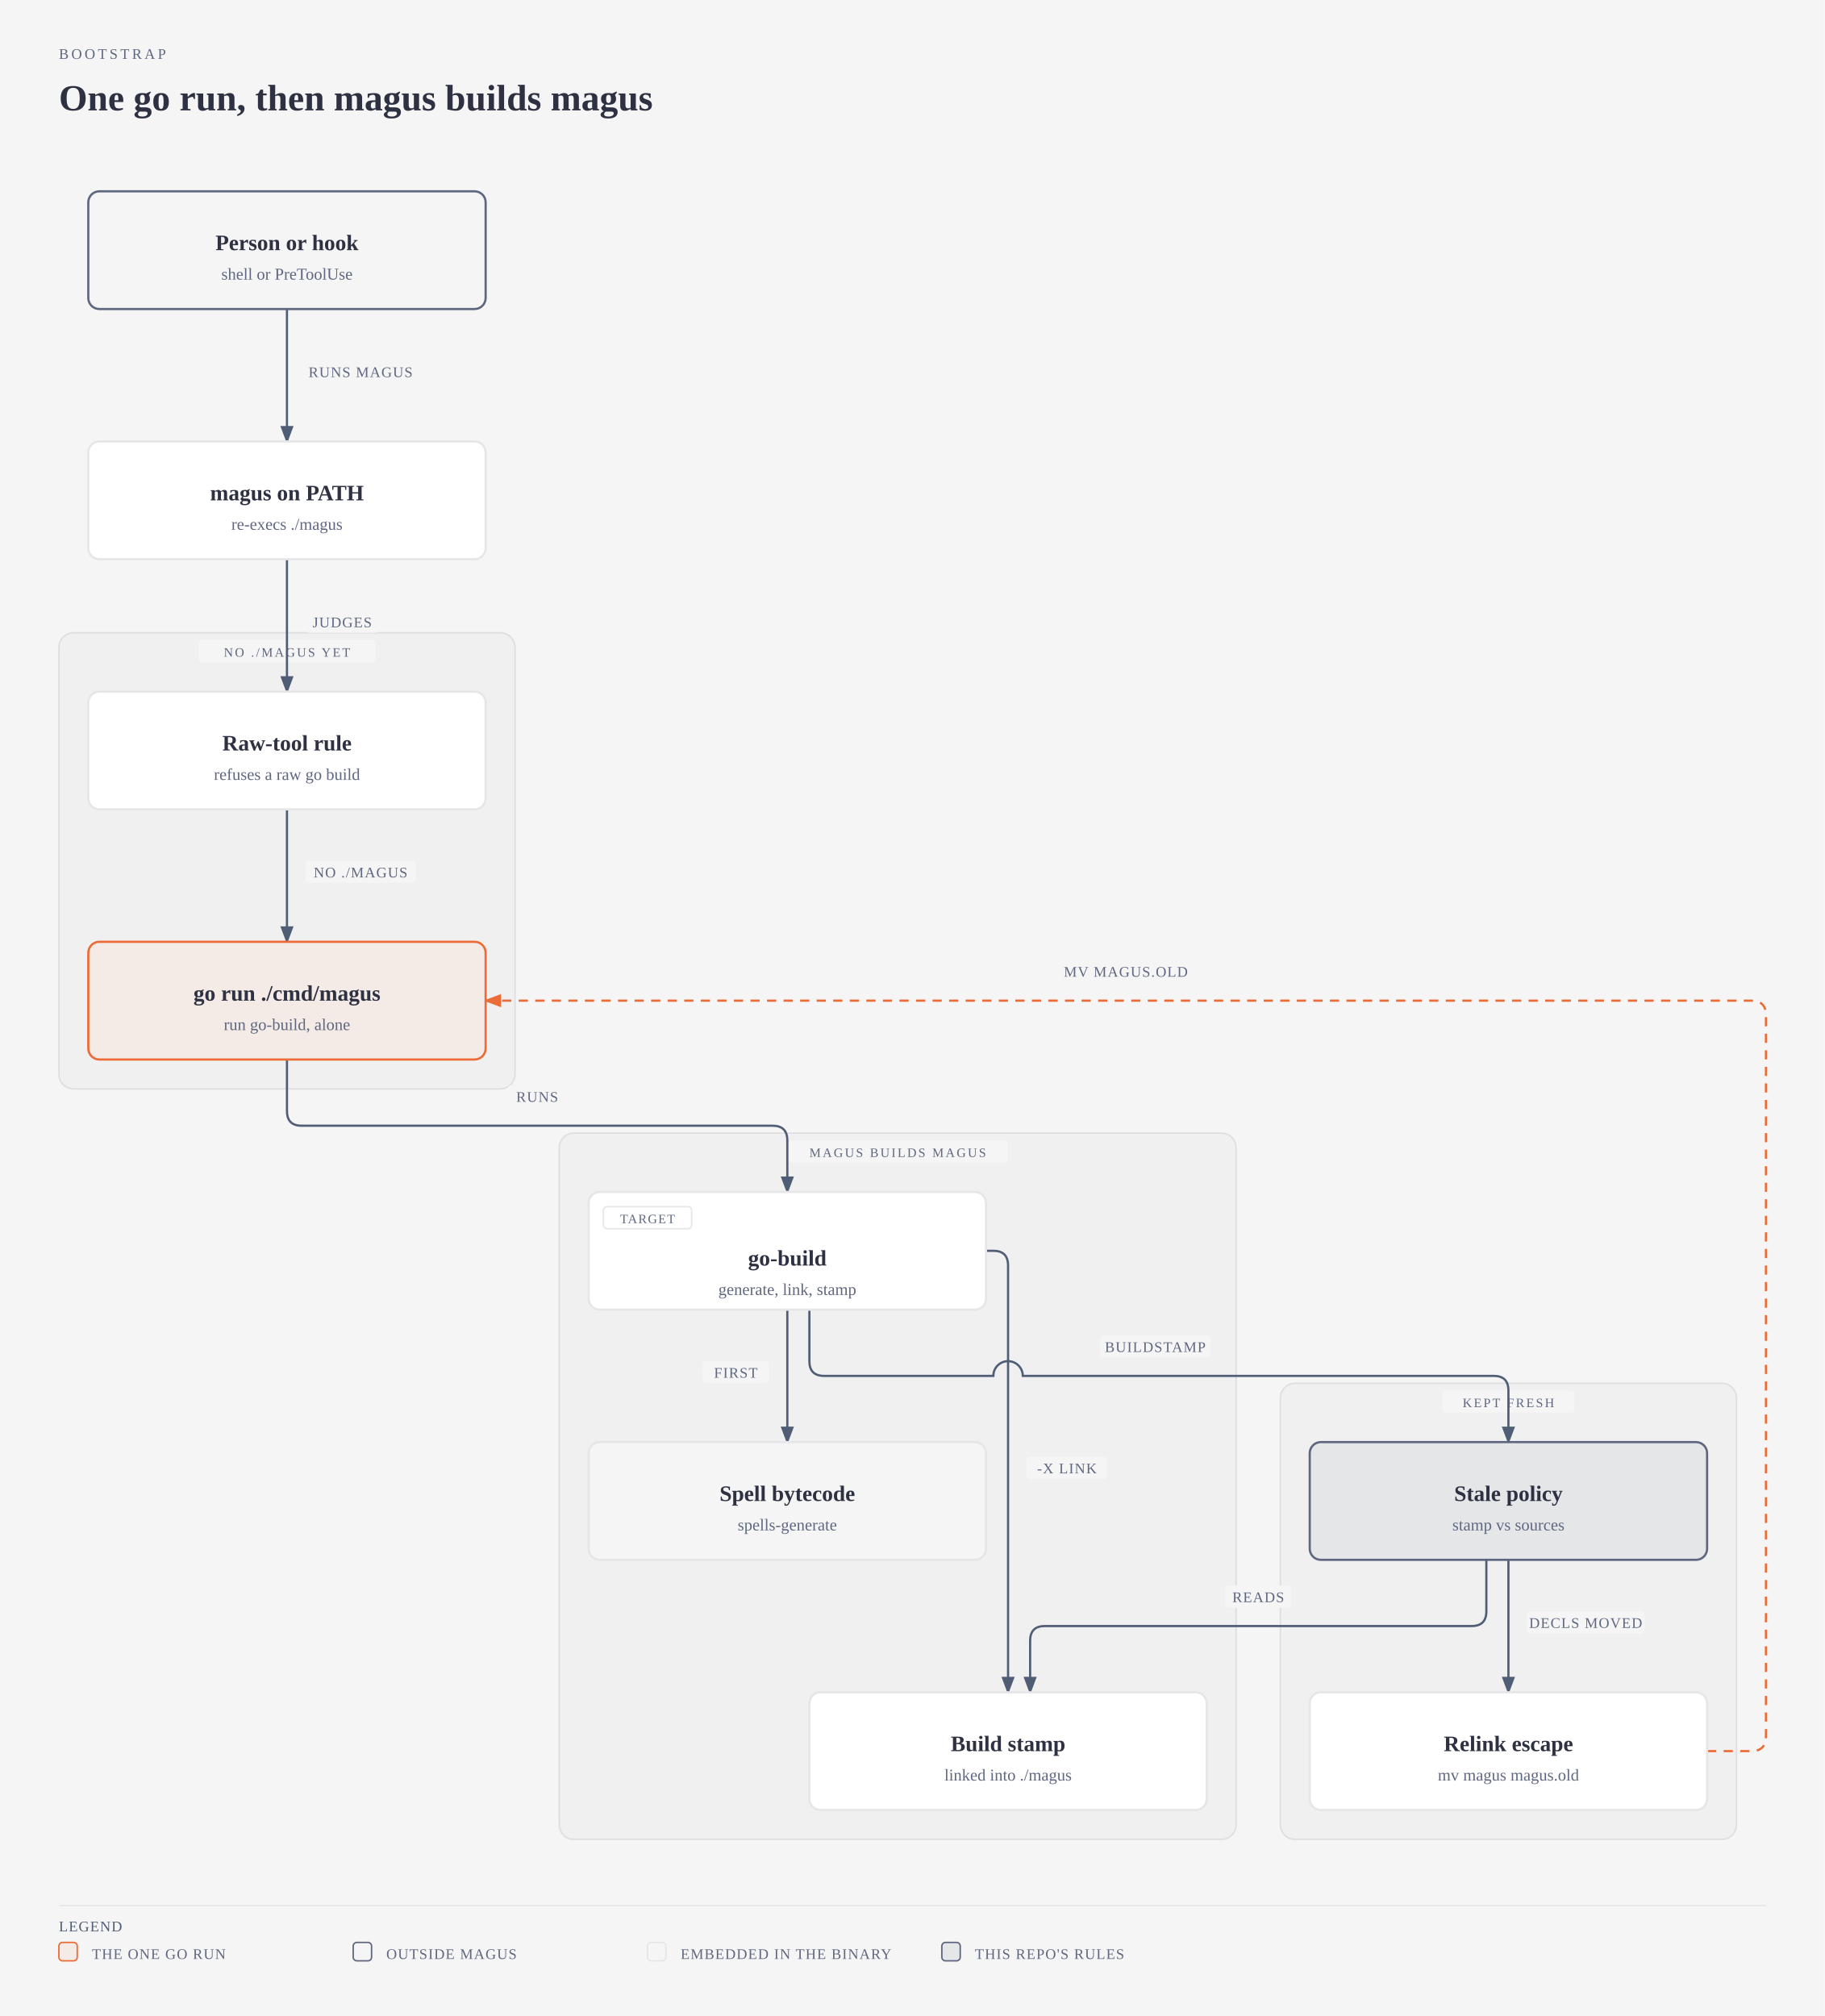
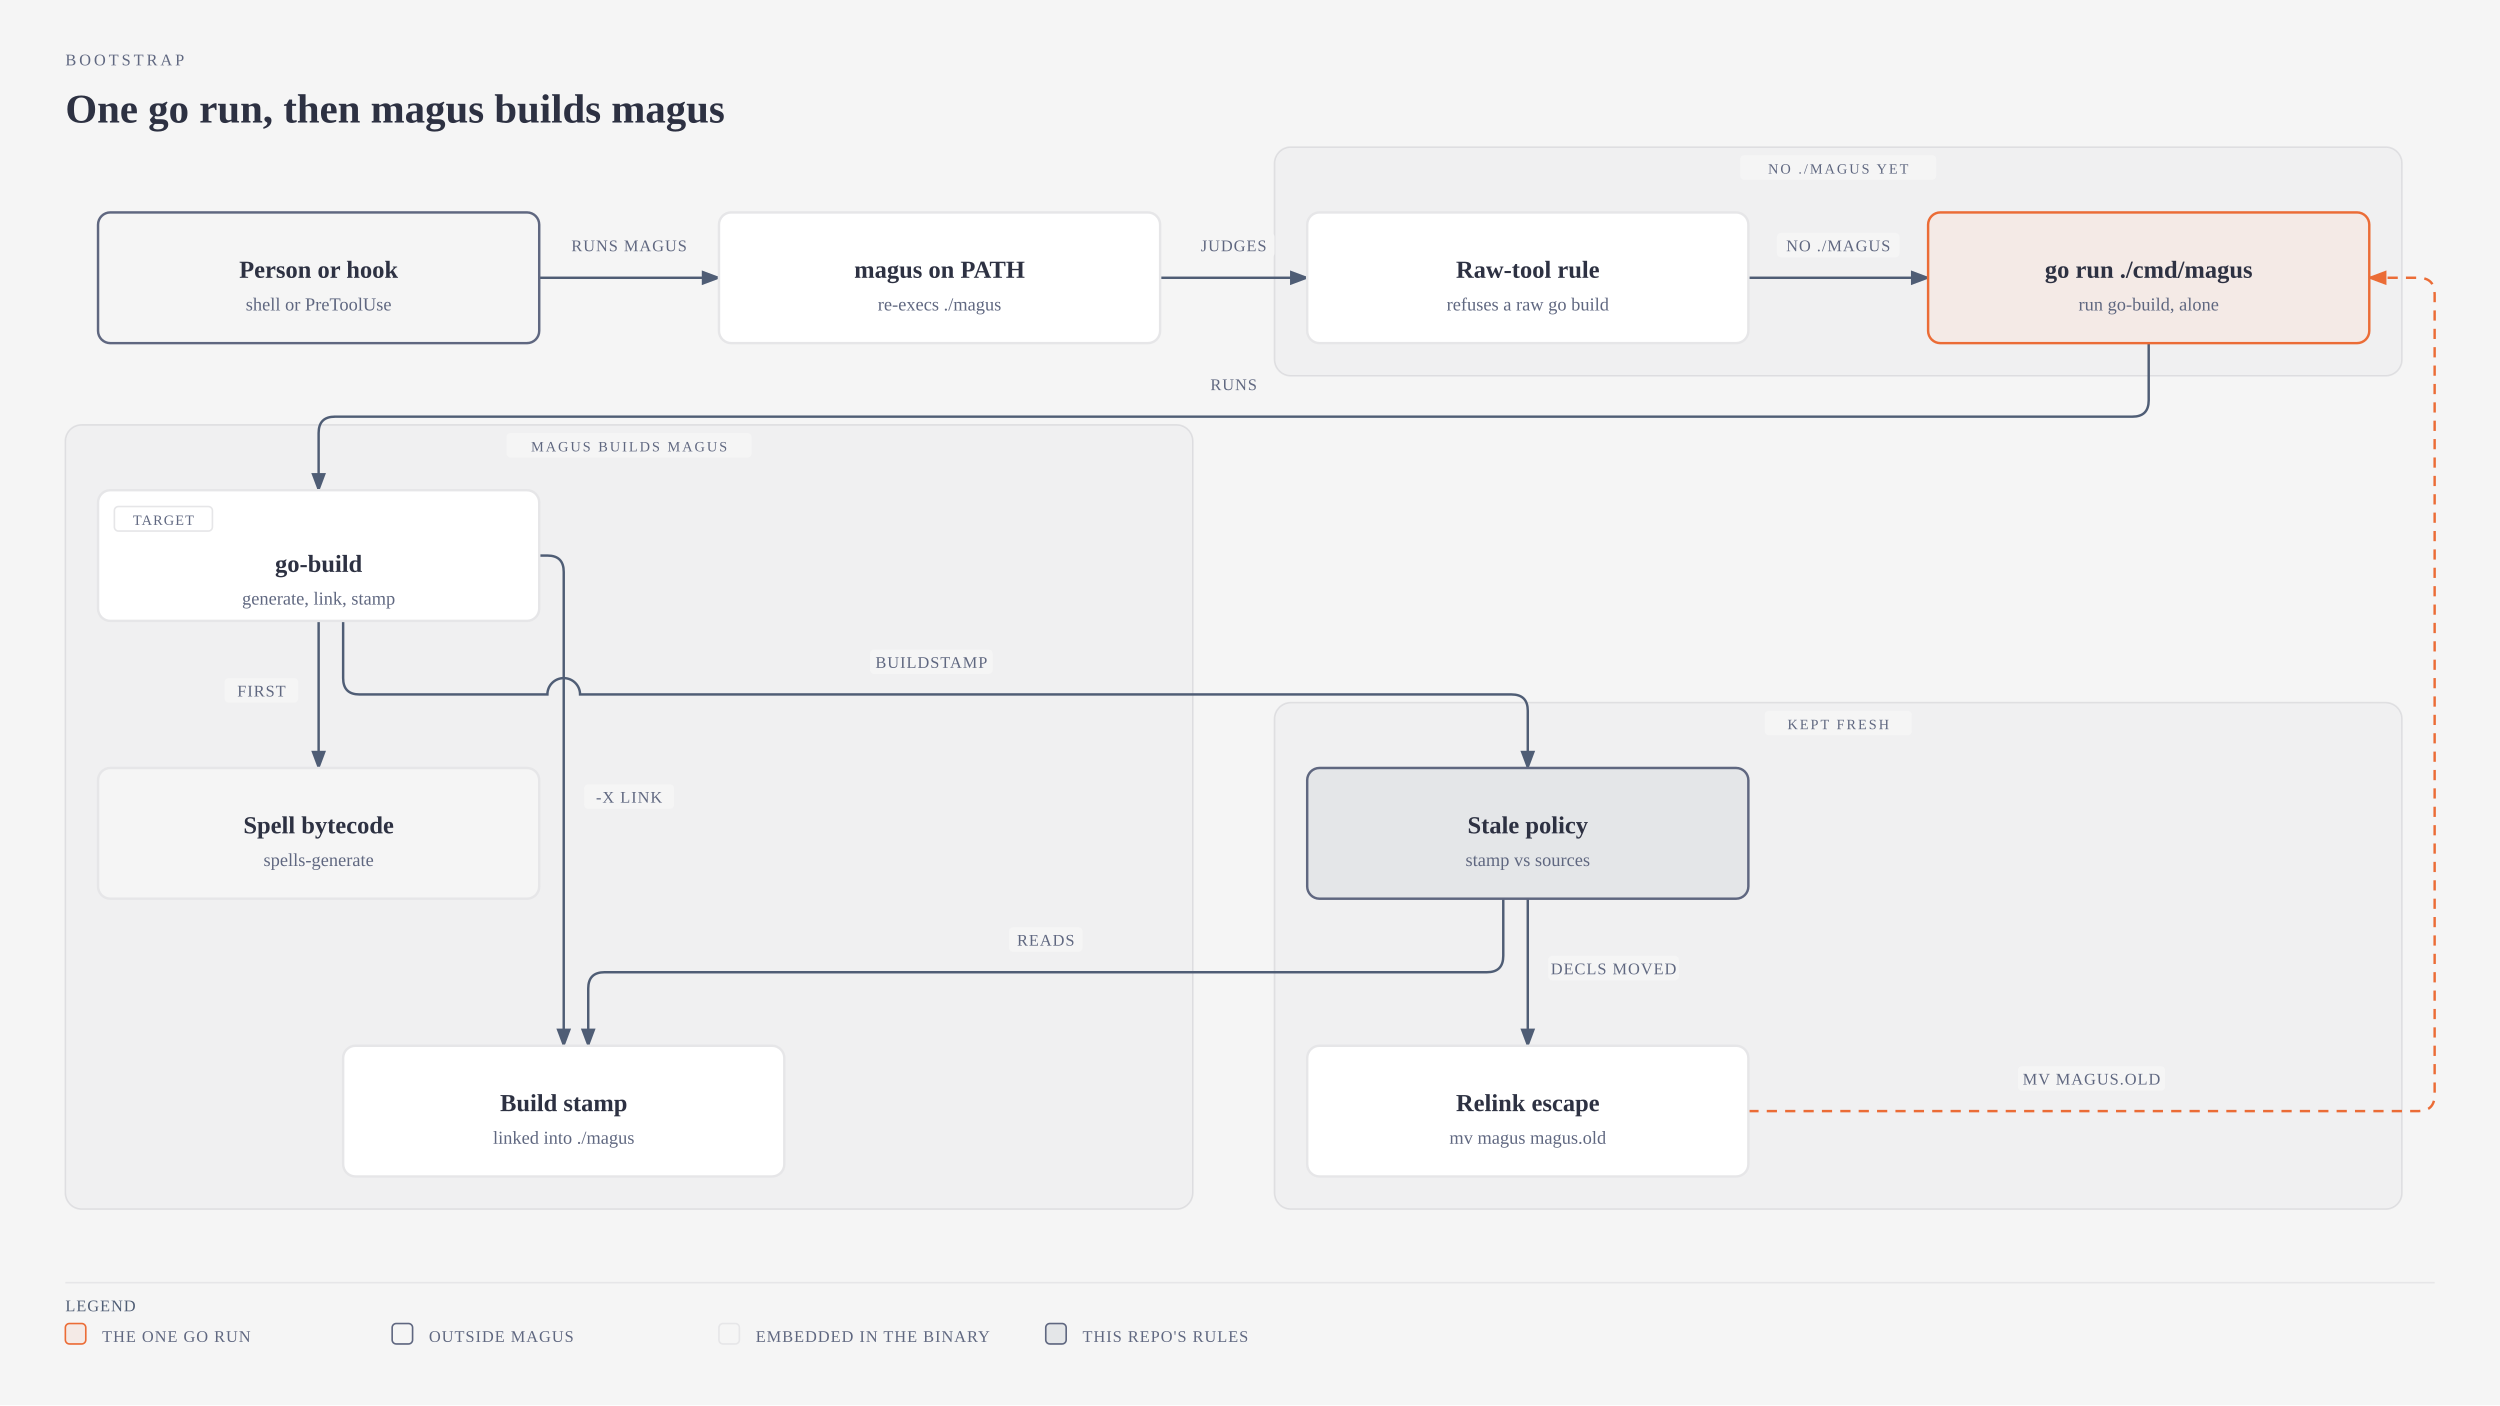
- <svg xmlns="http://www.w3.org/2000/svg" viewBox="0 0 992 1096" width="992" height="1096" role="img" aria-labelledby="bootstrap-title bootstrap-desc" class="magus-diagram">
+ <svg xmlns="http://www.w3.org/2000/svg" viewBox="0 0 1224 688" width="1224" height="688" role="img" aria-labelledby="bootstrap-title bootstrap-desc" class="magus-diagram">
  <defs>
    <marker id="bootstrap-arrow-default" markerWidth="8" markerHeight="6" refX="7" refY="3" orient="auto">
      <polygon points="0 0, 8 3, 0 6" fill="var(--magus-diagram-muted, #4f5d75)" />
    </marker>
    <marker id="bootstrap-arrow-accent" markerWidth="8" markerHeight="6" refX="7" refY="3" orient="auto">
      <polygon points="0 0, 8 3, 0 6" fill="var(--magus-diagram-accent, #eb6c36)" />
    </marker>
    <marker id="bootstrap-arrow-link" markerWidth="8" markerHeight="6" refX="7" refY="3" orient="auto">
      <polygon points="0 0, 8 3, 0 6" fill="var(--magus-diagram-link, #2e5aa8)" />
    </marker>
  </defs>
  <rect width="100%" height="100%" fill="var(--magus-diagram-paper, #f5f5f5)" />
  <text x="32" y="32" fill="var(--magus-diagram-soft, #5f6780)" font-size="8" font-family="var(--pico-font-family-monospace, monospace)" style="font-variant-ligatures:none" letter-spacing="0.18em">BOOTSTRAP</text>
  <text x="32" y="60" fill="var(--magus-diagram-ink, #2d3142)" font-size="20" font-weight="600" font-family="var(--pico-font-family, sans-serif)">One go run, then magus builds magus</text>
  <g transform="translate(0,40)">
-     <rect x="32" y="304" width="248" height="248" rx="8" fill="var(--magus-diagram-ink, #2d3142)" fill-opacity="0.02" stroke="var(--magus-diagram-ink, #2d3142)" stroke-opacity="0.1" stroke-width="0.8" />
-     <rect x="108" y="308" width="96" height="12" rx="2" fill="var(--magus-diagram-paper, #f5f5f5)" />
-     <text x="156" y="317" fill="var(--magus-diagram-soft, #5f6780)" font-size="7" font-family="var(--pico-font-family-monospace, monospace)" style="font-variant-ligatures:none" text-anchor="middle" letter-spacing="0.14em">NO ./MAGUS YET</text>
-     <rect x="304" y="576" width="368" height="384" rx="8" fill="var(--magus-diagram-ink, #2d3142)" fill-opacity="0.02" stroke="var(--magus-diagram-ink, #2d3142)" stroke-opacity="0.1" stroke-width="0.8" />
-     <rect x="428" y="580" width="120" height="12" rx="2" fill="var(--magus-diagram-paper, #f5f5f5)" />
-     <text x="488" y="589" fill="var(--magus-diagram-soft, #5f6780)" font-size="7" font-family="var(--pico-font-family-monospace, monospace)" style="font-variant-ligatures:none" text-anchor="middle" letter-spacing="0.14em">MAGUS BUILDS MAGUS</text>
-     <rect x="696" y="712" width="248" height="248" rx="8" fill="var(--magus-diagram-ink, #2d3142)" fill-opacity="0.02" stroke="var(--magus-diagram-ink, #2d3142)" stroke-opacity="0.1" stroke-width="0.8" />
-     <rect x="784" y="716" width="72" height="12" rx="2" fill="var(--magus-diagram-paper, #f5f5f5)" />
-     <text x="820" y="725" fill="var(--magus-diagram-soft, #5f6780)" font-size="7" font-family="var(--pico-font-family-monospace, monospace)" style="font-variant-ligatures:none" text-anchor="middle" letter-spacing="0.14em">KEPT FRESH</text>
-     <path data-edge="external:Person or hook-&gt;cmd/magus" id="bootstrap-edge-external_3aPerson_20or_20hook-cmd_2fmagus" d="M 156 128 L 156 200" fill="none" stroke="var(--magus-diagram-muted, #4f5d75)" stroke-width="1.2" marker-end="url(#bootstrap-arrow-default)" />
-     <path data-edge="cmd/magus-&gt;internal/guard" id="bootstrap-edge-cmd_2fmagus-internal_2fguard" d="M 156 264 L 156 336" fill="none" stroke="var(--magus-diagram-muted, #4f5d75)" stroke-width="1.2" marker-end="url(#bootstrap-arrow-default)" />
-     <path data-edge="internal/guard-&gt;external:go run ./cmd/magus" id="bootstrap-edge-internal_2fguard-external_3ago_20run_20_2e_2fcmd_2fmagus" d="M 156 400 L 156 472" fill="none" stroke="var(--magus-diagram-muted, #4f5d75)" stroke-width="1.2" marker-end="url(#bootstrap-arrow-default)" />
-     <path data-edge="external:go run ./cmd/magus-&gt;external:go-build" id="bootstrap-edge-external_3ago_20run_20_2e_2fcmd_2fmagus-external_3ago-build" d="M 156 536 L 156 564 Q 156 572 164 572 L 420 572 Q 428 572 428 580 L 428 608" fill="none" stroke="var(--magus-diagram-muted, #4f5d75)" stroke-width="1.2" marker-end="url(#bootstrap-arrow-default)" />
-     <path data-edge="external:go-build-&gt;external:Spell bytecode" id="bootstrap-edge-external_3ago-build-external_3aSpell_20bytecode" d="M 428 672 L 428 744" fill="none" stroke="var(--magus-diagram-muted, #4f5d75)" stroke-width="1.2" marker-end="url(#bootstrap-arrow-default)" />
-     <path data-edge="external:go-build-&gt;internal/interp/bindings" id="bootstrap-edge-external_3ago-build-internal_2finterp_2fbindings" d="M 536 640 L 540 640 Q 548 640 548 648 L 548 880" fill="none" stroke="var(--magus-diagram-muted, #4f5d75)" stroke-width="1.2" marker-end="url(#bootstrap-arrow-default)" />
-     <path data-edge="external:go-build-&gt;external:Stale policy" id="bootstrap-edge-external_3ago-build-external_3aStale_20policy" d="M 440 672 L 440 700 Q 440 708 448 708 L 540 708 A 8 8 0 0 1 556 708 L 812 708 Q 820 708 820 716 L 820 744" fill="none" stroke="var(--magus-diagram-muted, #4f5d75)" stroke-width="1.2" marker-end="url(#bootstrap-arrow-default)" />
-     <path data-edge="external:Stale policy-&gt;internal/interp/bindings" id="bootstrap-edge-external_3aStale_20policy-internal_2finterp_2fbindings" d="M 808 808 L 808 836 Q 808 844 800 844 L 568 844 Q 560 844 560 852 L 560 880" fill="none" stroke="var(--magus-diagram-muted, #4f5d75)" stroke-width="1.2" marker-end="url(#bootstrap-arrow-default)" />
-     <path data-edge="external:Stale policy-&gt;external:Relink escape" id="bootstrap-edge-external_3aStale_20policy-external_3aRelink_20escape" d="M 820 808 L 820 880" fill="none" stroke="var(--magus-diagram-muted, #4f5d75)" stroke-width="1.2" marker-end="url(#bootstrap-arrow-default)" />
-     <path data-edge="external:Relink escape-&gt;external:go run ./cmd/magus" id="bootstrap-edge-external_3aRelink_20escape-external_3ago_20run_20_2e_2fcmd_2fmagus" d="M 928 912 L 952 912 Q 960 912 960 904 L 960 512 Q 960 504 952 504 L 264 504" fill="none" stroke="var(--magus-diagram-accent, #eb6c36)" stroke-width="1.2" stroke-dasharray="5,4" marker-end="url(#bootstrap-arrow-accent)" />
-     <rect x="166" y="156" width="60" height="12" rx="2" fill="var(--magus-diagram-paper, #f5f5f5)" />
-     <text x="196" y="165" fill="var(--magus-diagram-soft, #5f6780)" font-size="8" font-family="var(--pico-font-family-monospace, monospace)" style="font-variant-ligatures:none" text-anchor="middle" letter-spacing="0.06em">RUNS MAGUS</text>
-     <rect x="166" y="292" width="40" height="12" rx="2" fill="var(--magus-diagram-paper, #f5f5f5)" />
-     <text x="186" y="301" fill="var(--magus-diagram-soft, #5f6780)" font-size="8" font-family="var(--pico-font-family-monospace, monospace)" style="font-variant-ligatures:none" text-anchor="middle" letter-spacing="0.06em">JUDGES</text>
-     <rect x="166" y="428" width="60" height="12" rx="2" fill="var(--magus-diagram-paper, #f5f5f5)" />
-     <text x="196" y="437" fill="var(--magus-diagram-soft, #5f6780)" font-size="8" font-family="var(--pico-font-family-monospace, monospace)" style="font-variant-ligatures:none" text-anchor="middle" letter-spacing="0.06em">NO ./MAGUS</text>
-     <rect x="276" y="550" width="32" height="12" rx="2" fill="var(--magus-diagram-paper, #f5f5f5)" />
-     <text x="292" y="559" fill="var(--magus-diagram-soft, #5f6780)" font-size="8" font-family="var(--pico-font-family-monospace, monospace)" style="font-variant-ligatures:none" text-anchor="middle" letter-spacing="0.06em">RUNS</text>
-     <rect x="382" y="700" width="36" height="12" rx="2" fill="var(--magus-diagram-paper, #f5f5f5)" />
-     <text x="400" y="709" fill="var(--magus-diagram-soft, #5f6780)" font-size="8" font-family="var(--pico-font-family-monospace, monospace)" style="font-variant-ligatures:none" text-anchor="middle" letter-spacing="0.06em">FIRST</text>
-     <rect x="558" y="752" width="44" height="12" rx="2" fill="var(--magus-diagram-paper, #f5f5f5)" />
-     <text x="580" y="761" fill="var(--magus-diagram-soft, #5f6780)" font-size="8" font-family="var(--pico-font-family-monospace, monospace)" style="font-variant-ligatures:none" text-anchor="middle" letter-spacing="0.06em">-X LINK</text>
-     <rect x="598" y="686" width="60" height="12" rx="2" fill="var(--magus-diagram-paper, #f5f5f5)" />
-     <text x="628" y="695" fill="var(--magus-diagram-soft, #5f6780)" font-size="8" font-family="var(--pico-font-family-monospace, monospace)" style="font-variant-ligatures:none" text-anchor="middle" letter-spacing="0.06em">BUILDSTAMP</text>
-     <rect x="666" y="822" width="36" height="12" rx="2" fill="var(--magus-diagram-paper, #f5f5f5)" />
-     <text x="684" y="831" fill="var(--magus-diagram-soft, #5f6780)" font-size="8" font-family="var(--pico-font-family-monospace, monospace)" style="font-variant-ligatures:none" text-anchor="middle" letter-spacing="0.06em">READS</text>
-     <rect x="830" y="836" width="64" height="12" rx="2" fill="var(--magus-diagram-paper, #f5f5f5)" />
-     <text x="862" y="845" fill="var(--magus-diagram-soft, #5f6780)" font-size="8" font-family="var(--pico-font-family-monospace, monospace)" style="font-variant-ligatures:none" text-anchor="middle" letter-spacing="0.06em">DECLS MOVED</text>
-     <rect x="576" y="482" width="72" height="12" rx="2" fill="var(--magus-diagram-paper, #f5f5f5)" />
-     <text x="612" y="491" fill="var(--magus-diagram-soft, #5f6780)" font-size="8" font-family="var(--pico-font-family-monospace, monospace)" style="font-variant-ligatures:none" text-anchor="middle" letter-spacing="0.06em">MV MAGUS.OLD</text>
+     <rect x="624" y="32" width="552" height="112" rx="8" fill="var(--magus-diagram-ink, #2d3142)" fill-opacity="0.02" stroke="var(--magus-diagram-ink, #2d3142)" stroke-opacity="0.1" stroke-width="0.8" />
+     <rect x="852" y="36" width="96" height="12" rx="2" fill="var(--magus-diagram-paper, #f5f5f5)" />
+     <text x="900" y="45" fill="var(--magus-diagram-soft, #5f6780)" font-size="7" font-family="var(--pico-font-family-monospace, monospace)" style="font-variant-ligatures:none" text-anchor="middle" letter-spacing="0.14em">NO ./MAGUS YET</text>
+     <rect x="32" y="168" width="552" height="384" rx="8" fill="var(--magus-diagram-ink, #2d3142)" fill-opacity="0.02" stroke="var(--magus-diagram-ink, #2d3142)" stroke-opacity="0.1" stroke-width="0.8" />
+     <rect x="248" y="172" width="120" height="12" rx="2" fill="var(--magus-diagram-paper, #f5f5f5)" />
+     <text x="308" y="181" fill="var(--magus-diagram-soft, #5f6780)" font-size="7" font-family="var(--pico-font-family-monospace, monospace)" style="font-variant-ligatures:none" text-anchor="middle" letter-spacing="0.14em">MAGUS BUILDS MAGUS</text>
+     <rect x="624" y="304" width="552" height="248" rx="8" fill="var(--magus-diagram-ink, #2d3142)" fill-opacity="0.02" stroke="var(--magus-diagram-ink, #2d3142)" stroke-opacity="0.1" stroke-width="0.8" />
+     <rect x="864" y="308" width="72" height="12" rx="2" fill="var(--magus-diagram-paper, #f5f5f5)" />
+     <text x="900" y="317" fill="var(--magus-diagram-soft, #5f6780)" font-size="7" font-family="var(--pico-font-family-monospace, monospace)" style="font-variant-ligatures:none" text-anchor="middle" letter-spacing="0.14em">KEPT FRESH</text>
+     <path data-edge="external:Person or hook-&gt;cmd/magus" id="bootstrap-edge-external_3aPerson_20or_20hook-cmd_2fmagus" d="M 264 96 L 352 96" fill="none" stroke="var(--magus-diagram-muted, #4f5d75)" stroke-width="1.2" marker-end="url(#bootstrap-arrow-default)" />
+     <path data-edge="cmd/magus-&gt;internal/guard" id="bootstrap-edge-cmd_2fmagus-internal_2fguard" d="M 568 96 L 640 96" fill="none" stroke="var(--magus-diagram-muted, #4f5d75)" stroke-width="1.2" marker-end="url(#bootstrap-arrow-default)" />
+     <path data-edge="internal/guard-&gt;external:go run ./cmd/magus" id="bootstrap-edge-internal_2fguard-external_3ago_20run_20_2e_2fcmd_2fmagus" d="M 856 96 L 944 96" fill="none" stroke="var(--magus-diagram-muted, #4f5d75)" stroke-width="1.2" marker-end="url(#bootstrap-arrow-default)" />
+     <path data-edge="external:go run ./cmd/magus-&gt;external:go-build" id="bootstrap-edge-external_3ago_20run_20_2e_2fcmd_2fmagus-external_3ago-build" d="M 1052 128 L 1052 156 Q 1052 164 1044 164 L 164 164 Q 156 164 156 172 L 156 200" fill="none" stroke="var(--magus-diagram-muted, #4f5d75)" stroke-width="1.2" marker-end="url(#bootstrap-arrow-default)" />
+     <path data-edge="external:go-build-&gt;external:Spell bytecode" id="bootstrap-edge-external_3ago-build-external_3aSpell_20bytecode" d="M 156 264 L 156 336" fill="none" stroke="var(--magus-diagram-muted, #4f5d75)" stroke-width="1.2" marker-end="url(#bootstrap-arrow-default)" />
+     <path data-edge="external:go-build-&gt;internal/interp/bindings" id="bootstrap-edge-external_3ago-build-internal_2finterp_2fbindings" d="M 264 232 L 268 232 Q 276 232 276 240 L 276 472" fill="none" stroke="var(--magus-diagram-muted, #4f5d75)" stroke-width="1.2" marker-end="url(#bootstrap-arrow-default)" />
+     <path data-edge="external:go-build-&gt;external:Stale policy" id="bootstrap-edge-external_3ago-build-external_3aStale_20policy" d="M 168 264 L 168 292 Q 168 300 176 300 L 268 300 A 8 8 0 0 1 284 300 L 740 300 Q 748 300 748 308 L 748 336" fill="none" stroke="var(--magus-diagram-muted, #4f5d75)" stroke-width="1.2" marker-end="url(#bootstrap-arrow-default)" />
+     <path data-edge="external:Stale policy-&gt;internal/interp/bindings" id="bootstrap-edge-external_3aStale_20policy-internal_2finterp_2fbindings" d="M 736 400 L 736 428 Q 736 436 728 436 L 296 436 Q 288 436 288 444 L 288 472" fill="none" stroke="var(--magus-diagram-muted, #4f5d75)" stroke-width="1.2" marker-end="url(#bootstrap-arrow-default)" />
+     <path data-edge="external:Stale policy-&gt;external:Relink escape" id="bootstrap-edge-external_3aStale_20policy-external_3aRelink_20escape" d="M 748 400 L 748 472" fill="none" stroke="var(--magus-diagram-muted, #4f5d75)" stroke-width="1.2" marker-end="url(#bootstrap-arrow-default)" />
+     <path data-edge="external:Relink escape-&gt;external:go run ./cmd/magus" id="bootstrap-edge-external_3aRelink_20escape-external_3ago_20run_20_2e_2fcmd_2fmagus" d="M 856 504 L 1184 504 Q 1192 504 1192 496 L 1192 104 Q 1192 96 1184 96 L 1160 96" fill="none" stroke="var(--magus-diagram-accent, #eb6c36)" stroke-width="1.2" stroke-dasharray="5,4" marker-end="url(#bootstrap-arrow-accent)" />
+     <rect x="278" y="74" width="60" height="12" rx="2" fill="var(--magus-diagram-paper, #f5f5f5)" />
+     <text x="308" y="83" fill="var(--magus-diagram-soft, #5f6780)" font-size="8" font-family="var(--pico-font-family-monospace, monospace)" style="font-variant-ligatures:none" text-anchor="middle" letter-spacing="0.06em">RUNS MAGUS</text>
+     <rect x="584" y="74" width="40" height="12" rx="2" fill="var(--magus-diagram-paper, #f5f5f5)" />
+     <text x="604" y="83" fill="var(--magus-diagram-soft, #5f6780)" font-size="8" font-family="var(--pico-font-family-monospace, monospace)" style="font-variant-ligatures:none" text-anchor="middle" letter-spacing="0.06em">JUDGES</text>
+     <rect x="870" y="74" width="60" height="12" rx="2" fill="var(--magus-diagram-paper, #f5f5f5)" />
+     <text x="900" y="83" fill="var(--magus-diagram-soft, #5f6780)" font-size="8" font-family="var(--pico-font-family-monospace, monospace)" style="font-variant-ligatures:none" text-anchor="middle" letter-spacing="0.06em">NO ./MAGUS</text>
+     <rect x="588" y="142" width="32" height="12" rx="2" fill="var(--magus-diagram-paper, #f5f5f5)" />
+     <text x="604" y="151" fill="var(--magus-diagram-soft, #5f6780)" font-size="8" font-family="var(--pico-font-family-monospace, monospace)" style="font-variant-ligatures:none" text-anchor="middle" letter-spacing="0.06em">RUNS</text>
+     <rect x="110" y="292" width="36" height="12" rx="2" fill="var(--magus-diagram-paper, #f5f5f5)" />
+     <text x="128" y="301" fill="var(--magus-diagram-soft, #5f6780)" font-size="8" font-family="var(--pico-font-family-monospace, monospace)" style="font-variant-ligatures:none" text-anchor="middle" letter-spacing="0.06em">FIRST</text>
+     <rect x="286" y="344" width="44" height="12" rx="2" fill="var(--magus-diagram-paper, #f5f5f5)" />
+     <text x="308" y="353" fill="var(--magus-diagram-soft, #5f6780)" font-size="8" font-family="var(--pico-font-family-monospace, monospace)" style="font-variant-ligatures:none" text-anchor="middle" letter-spacing="0.06em">-X LINK</text>
+     <rect x="426" y="278" width="60" height="12" rx="2" fill="var(--magus-diagram-paper, #f5f5f5)" />
+     <text x="456" y="287" fill="var(--magus-diagram-soft, #5f6780)" font-size="8" font-family="var(--pico-font-family-monospace, monospace)" style="font-variant-ligatures:none" text-anchor="middle" letter-spacing="0.06em">BUILDSTAMP</text>
+     <rect x="494" y="414" width="36" height="12" rx="2" fill="var(--magus-diagram-paper, #f5f5f5)" />
+     <text x="512" y="423" fill="var(--magus-diagram-soft, #5f6780)" font-size="8" font-family="var(--pico-font-family-monospace, monospace)" style="font-variant-ligatures:none" text-anchor="middle" letter-spacing="0.06em">READS</text>
+     <rect x="758" y="428" width="64" height="12" rx="2" fill="var(--magus-diagram-paper, #f5f5f5)" />
+     <text x="790" y="437" fill="var(--magus-diagram-soft, #5f6780)" font-size="8" font-family="var(--pico-font-family-monospace, monospace)" style="font-variant-ligatures:none" text-anchor="middle" letter-spacing="0.06em">DECLS MOVED</text>
+     <rect x="988" y="482" width="72" height="12" rx="2" fill="var(--magus-diagram-paper, #f5f5f5)" />
+     <text x="1024" y="491" fill="var(--magus-diagram-soft, #5f6780)" font-size="8" font-family="var(--pico-font-family-monospace, monospace)" style="font-variant-ligatures:none" text-anchor="middle" letter-spacing="0.06em">MV MAGUS.OLD</text>
    <g data-node="external:Person or hook">
      <rect x="48" y="64" width="216" height="64" rx="6" fill="var(--magus-diagram-paper, #f5f5f5)" />
      <rect x="48" y="64" width="216" height="64" rx="6" fill="var(--magus-diagram-paper, #f5f5f5)" stroke="var(--magus-diagram-soft, #5f6780)" stroke-width="1.2" />
      <text x="156" y="96" fill="var(--magus-diagram-ink, #2d3142)" font-size="12" font-weight="600" font-family="var(--pico-font-family, sans-serif)" text-anchor="middle">Person or hook</text>
      <text x="156" y="112" fill="var(--magus-diagram-soft, #5f6780)" font-size="9" font-family="var(--pico-font-family-monospace, monospace)" style="font-variant-ligatures:none" text-anchor="middle">shell or PreToolUse</text>
    </g>
    <g data-node="cmd/magus" data-anchor="cmd/magus">
+       <rect x="352" y="64" width="216" height="64" rx="6" fill="var(--magus-diagram-paper, #f5f5f5)" />
+       <rect x="352" y="64" width="216" height="64" rx="6" fill="var(--magus-diagram-surface, #ffffff)" stroke="var(--magus-diagram-rule, #e6e6e8)" stroke-width="1.2" />
+       <text x="460" y="96" fill="var(--magus-diagram-ink, #2d3142)" font-size="12" font-weight="600" font-family="var(--pico-font-family, sans-serif)" text-anchor="middle">magus on PATH</text>
+       <text x="460" y="112" fill="var(--magus-diagram-soft, #5f6780)" font-size="9" font-family="var(--pico-font-family-monospace, monospace)" style="font-variant-ligatures:none" text-anchor="middle">re-execs ./magus</text>
+     </g>
+     <g data-node="internal/guard" data-anchor="internal/guard">
+       <rect x="640" y="64" width="216" height="64" rx="6" fill="var(--magus-diagram-paper, #f5f5f5)" />
+       <rect x="640" y="64" width="216" height="64" rx="6" fill="var(--magus-diagram-surface, #ffffff)" stroke="var(--magus-diagram-rule, #e6e6e8)" stroke-width="1.2" />
+       <text x="748" y="96" fill="var(--magus-diagram-ink, #2d3142)" font-size="12" font-weight="600" font-family="var(--pico-font-family, sans-serif)" text-anchor="middle">Raw-tool rule</text>
+       <text x="748" y="112" fill="var(--magus-diagram-soft, #5f6780)" font-size="9" font-family="var(--pico-font-family-monospace, monospace)" style="font-variant-ligatures:none" text-anchor="middle">refuses a raw go build</text>
+     </g>
+     <g data-node="external:go run ./cmd/magus">
+       <rect x="944" y="64" width="216" height="64" rx="6" fill="var(--magus-diagram-paper, #f5f5f5)" />
+       <rect x="944" y="64" width="216" height="64" rx="6" fill="var(--magus-diagram-accent-tint, #f4eae6)" stroke="var(--magus-diagram-accent, #eb6c36)" stroke-width="1.2" />
+       <text x="1052" y="96" fill="var(--magus-diagram-ink, #2d3142)" font-size="12" font-weight="600" font-family="var(--pico-font-family, sans-serif)" text-anchor="middle">go run ./cmd/magus</text>
+       <text x="1052" y="112" fill="var(--magus-diagram-soft, #5f6780)" font-size="9" font-family="var(--pico-font-family-monospace, monospace)" style="font-variant-ligatures:none" text-anchor="middle">run go-build, alone</text>
+     </g>
+     <g data-node="external:go-build">
      <rect x="48" y="200" width="216" height="64" rx="6" fill="var(--magus-diagram-paper, #f5f5f5)" />
      <rect x="48" y="200" width="216" height="64" rx="6" fill="var(--magus-diagram-surface, #ffffff)" stroke="var(--magus-diagram-rule, #e6e6e8)" stroke-width="1.2" />
-       <text x="156" y="232" fill="var(--magus-diagram-ink, #2d3142)" font-size="12" font-weight="600" font-family="var(--pico-font-family, sans-serif)" text-anchor="middle">magus on PATH</text>
-       <text x="156" y="248" fill="var(--magus-diagram-soft, #5f6780)" font-size="9" font-family="var(--pico-font-family-monospace, monospace)" style="font-variant-ligatures:none" text-anchor="middle">re-execs ./magus</text>
-     </g>
-     <g data-node="internal/guard" data-anchor="internal/guard">
-       <rect x="48" y="336" width="216" height="64" rx="6" fill="var(--magus-diagram-paper, #f5f5f5)" />
-       <rect x="48" y="336" width="216" height="64" rx="6" fill="var(--magus-diagram-surface, #ffffff)" stroke="var(--magus-diagram-rule, #e6e6e8)" stroke-width="1.2" />
-       <text x="156" y="368" fill="var(--magus-diagram-ink, #2d3142)" font-size="12" font-weight="600" font-family="var(--pico-font-family, sans-serif)" text-anchor="middle">Raw-tool rule</text>
-       <text x="156" y="384" fill="var(--magus-diagram-soft, #5f6780)" font-size="9" font-family="var(--pico-font-family-monospace, monospace)" style="font-variant-ligatures:none" text-anchor="middle">refuses a raw go build</text>
-     </g>
-     <g data-node="external:go run ./cmd/magus">
-       <rect x="48" y="472" width="216" height="64" rx="6" fill="var(--magus-diagram-paper, #f5f5f5)" />
-       <rect x="48" y="472" width="216" height="64" rx="6" fill="var(--magus-diagram-accent-tint, #f4eae6)" stroke="var(--magus-diagram-accent, #eb6c36)" stroke-width="1.2" />
-       <text x="156" y="504" fill="var(--magus-diagram-ink, #2d3142)" font-size="12" font-weight="600" font-family="var(--pico-font-family, sans-serif)" text-anchor="middle">go run ./cmd/magus</text>
-       <text x="156" y="520" fill="var(--magus-diagram-soft, #5f6780)" font-size="9" font-family="var(--pico-font-family-monospace, monospace)" style="font-variant-ligatures:none" text-anchor="middle">run go-build, alone</text>
-     </g>
-     <g data-node="external:go-build">
-       <rect x="320" y="608" width="216" height="64" rx="6" fill="var(--magus-diagram-paper, #f5f5f5)" />
-       <rect x="320" y="608" width="216" height="64" rx="6" fill="var(--magus-diagram-surface, #ffffff)" stroke="var(--magus-diagram-rule, #e6e6e8)" stroke-width="1.2" />
-       <rect x="328" y="616" width="48" height="12" rx="2" fill="none" stroke="var(--magus-diagram-rule, #e6e6e8)" stroke-width="0.8" />
-       <text x="352" y="625" fill="var(--magus-diagram-soft, #5f6780)" font-size="7" font-family="var(--pico-font-family-monospace, monospace)" style="font-variant-ligatures:none" text-anchor="middle" letter-spacing="0.08em">TARGET</text>
-       <text x="428" y="648" fill="var(--magus-diagram-ink, #2d3142)" font-size="12" font-weight="600" font-family="var(--pico-font-family, sans-serif)" text-anchor="middle">go-build</text>
-       <text x="428" y="664" fill="var(--magus-diagram-soft, #5f6780)" font-size="9" font-family="var(--pico-font-family-monospace, monospace)" style="font-variant-ligatures:none" text-anchor="middle">generate, link, stamp</text>
+       <rect x="56" y="208" width="48" height="12" rx="2" fill="none" stroke="var(--magus-diagram-rule, #e6e6e8)" stroke-width="0.8" />
+       <text x="80" y="217" fill="var(--magus-diagram-soft, #5f6780)" font-size="7" font-family="var(--pico-font-family-monospace, monospace)" style="font-variant-ligatures:none" text-anchor="middle" letter-spacing="0.08em">TARGET</text>
+       <text x="156" y="240" fill="var(--magus-diagram-ink, #2d3142)" font-size="12" font-weight="600" font-family="var(--pico-font-family, sans-serif)" text-anchor="middle">go-build</text>
+       <text x="156" y="256" fill="var(--magus-diagram-soft, #5f6780)" font-size="9" font-family="var(--pico-font-family-monospace, monospace)" style="font-variant-ligatures:none" text-anchor="middle">generate, link, stamp</text>
    </g>
    <g data-node="external:Spell bytecode">
-       <rect x="320" y="744" width="216" height="64" rx="6" fill="var(--magus-diagram-paper, #f5f5f5)" />
-       <rect x="320" y="744" width="216" height="64" rx="6" fill="var(--magus-diagram-paper, #f5f5f5)" stroke="var(--magus-diagram-rule, #e6e6e8)" stroke-width="1.2" />
-       <text x="428" y="776" fill="var(--magus-diagram-ink, #2d3142)" font-size="12" font-weight="600" font-family="var(--pico-font-family, sans-serif)" text-anchor="middle">Spell bytecode</text>
-       <text x="428" y="792" fill="var(--magus-diagram-soft, #5f6780)" font-size="9" font-family="var(--pico-font-family-monospace, monospace)" style="font-variant-ligatures:none" text-anchor="middle">spells-generate</text>
+       <rect x="48" y="336" width="216" height="64" rx="6" fill="var(--magus-diagram-paper, #f5f5f5)" />
+       <rect x="48" y="336" width="216" height="64" rx="6" fill="var(--magus-diagram-paper, #f5f5f5)" stroke="var(--magus-diagram-rule, #e6e6e8)" stroke-width="1.2" />
+       <text x="156" y="368" fill="var(--magus-diagram-ink, #2d3142)" font-size="12" font-weight="600" font-family="var(--pico-font-family, sans-serif)" text-anchor="middle">Spell bytecode</text>
+       <text x="156" y="384" fill="var(--magus-diagram-soft, #5f6780)" font-size="9" font-family="var(--pico-font-family-monospace, monospace)" style="font-variant-ligatures:none" text-anchor="middle">spells-generate</text>
    </g>
    <g data-node="internal/interp/bindings" data-anchor="internal/interp/bindings">
-       <rect x="440" y="880" width="216" height="64" rx="6" fill="var(--magus-diagram-paper, #f5f5f5)" />
-       <rect x="440" y="880" width="216" height="64" rx="6" fill="var(--magus-diagram-surface, #ffffff)" stroke="var(--magus-diagram-rule, #e6e6e8)" stroke-width="1.2" />
-       <text x="548" y="912" fill="var(--magus-diagram-ink, #2d3142)" font-size="12" font-weight="600" font-family="var(--pico-font-family, sans-serif)" text-anchor="middle">Build stamp</text>
-       <text x="548" y="928" fill="var(--magus-diagram-soft, #5f6780)" font-size="9" font-family="var(--pico-font-family-monospace, monospace)" style="font-variant-ligatures:none" text-anchor="middle">linked into ./magus</text>
+       <rect x="168" y="472" width="216" height="64" rx="6" fill="var(--magus-diagram-paper, #f5f5f5)" />
+       <rect x="168" y="472" width="216" height="64" rx="6" fill="var(--magus-diagram-surface, #ffffff)" stroke="var(--magus-diagram-rule, #e6e6e8)" stroke-width="1.2" />
+       <text x="276" y="504" fill="var(--magus-diagram-ink, #2d3142)" font-size="12" font-weight="600" font-family="var(--pico-font-family, sans-serif)" text-anchor="middle">Build stamp</text>
+       <text x="276" y="520" fill="var(--magus-diagram-soft, #5f6780)" font-size="9" font-family="var(--pico-font-family-monospace, monospace)" style="font-variant-ligatures:none" text-anchor="middle">linked into ./magus</text>
    </g>
    <g data-node="external:Stale policy">
-       <rect x="712" y="744" width="216" height="64" rx="6" fill="var(--magus-diagram-paper, #f5f5f5)" />
-       <rect x="712" y="744" width="216" height="64" rx="6" fill="var(--magus-diagram-muted, #4f5d75)" fill-opacity="0.1" stroke="var(--magus-diagram-soft, #5f6780)" stroke-width="1.2" />
-       <text x="820" y="776" fill="var(--magus-diagram-ink, #2d3142)" font-size="12" font-weight="600" font-family="var(--pico-font-family, sans-serif)" text-anchor="middle">Stale policy</text>
-       <text x="820" y="792" fill="var(--magus-diagram-soft, #5f6780)" font-size="9" font-family="var(--pico-font-family-monospace, monospace)" style="font-variant-ligatures:none" text-anchor="middle">stamp vs sources</text>
+       <rect x="640" y="336" width="216" height="64" rx="6" fill="var(--magus-diagram-paper, #f5f5f5)" />
+       <rect x="640" y="336" width="216" height="64" rx="6" fill="var(--magus-diagram-muted, #4f5d75)" fill-opacity="0.1" stroke="var(--magus-diagram-soft, #5f6780)" stroke-width="1.2" />
+       <text x="748" y="368" fill="var(--magus-diagram-ink, #2d3142)" font-size="12" font-weight="600" font-family="var(--pico-font-family, sans-serif)" text-anchor="middle">Stale policy</text>
+       <text x="748" y="384" fill="var(--magus-diagram-soft, #5f6780)" font-size="9" font-family="var(--pico-font-family-monospace, monospace)" style="font-variant-ligatures:none" text-anchor="middle">stamp vs sources</text>
    </g>
    <g data-node="external:Relink escape">
-       <rect x="712" y="880" width="216" height="64" rx="6" fill="var(--magus-diagram-paper, #f5f5f5)" />
-       <rect x="712" y="880" width="216" height="64" rx="6" fill="var(--magus-diagram-surface, #ffffff)" stroke="var(--magus-diagram-rule, #e6e6e8)" stroke-width="1.2" />
-       <text x="820" y="912" fill="var(--magus-diagram-ink, #2d3142)" font-size="12" font-weight="600" font-family="var(--pico-font-family, sans-serif)" text-anchor="middle">Relink escape</text>
-       <text x="820" y="928" fill="var(--magus-diagram-soft, #5f6780)" font-size="9" font-family="var(--pico-font-family-monospace, monospace)" style="font-variant-ligatures:none" text-anchor="middle">mv magus magus.old</text>
+       <rect x="640" y="472" width="216" height="64" rx="6" fill="var(--magus-diagram-paper, #f5f5f5)" />
+       <rect x="640" y="472" width="216" height="64" rx="6" fill="var(--magus-diagram-surface, #ffffff)" stroke="var(--magus-diagram-rule, #e6e6e8)" stroke-width="1.2" />
+       <text x="748" y="504" fill="var(--magus-diagram-ink, #2d3142)" font-size="12" font-weight="600" font-family="var(--pico-font-family, sans-serif)" text-anchor="middle">Relink escape</text>
+       <text x="748" y="520" fill="var(--magus-diagram-soft, #5f6780)" font-size="9" font-family="var(--pico-font-family-monospace, monospace)" style="font-variant-ligatures:none" text-anchor="middle">mv magus magus.old</text>
    </g>
-     <line x1="32" y1="996" x2="960" y2="996" stroke="var(--magus-diagram-rule, #e6e6e8)" stroke-width="0.8" />
-     <text x="32" y="1010" fill="var(--magus-diagram-muted, #4f5d75)" font-size="8" font-family="var(--pico-font-family-monospace, monospace)" style="font-variant-ligatures:none" letter-spacing="0.06em">LEGEND</text>
-     <rect x="32" y="1016" width="10" height="10" rx="2" fill="var(--magus-diagram-accent-tint, #f4eae6)" stroke="var(--magus-diagram-accent, #eb6c36)" stroke-width="0.8" />
-     <text x="50" y="1025" fill="var(--magus-diagram-soft, #5f6780)" font-size="8" font-family="var(--pico-font-family-monospace, monospace)" style="font-variant-ligatures:none" letter-spacing="0.06em">THE ONE GO RUN</text>
-     <rect x="192" y="1016" width="10" height="10" rx="2" fill="var(--magus-diagram-paper, #f5f5f5)" stroke="var(--magus-diagram-soft, #5f6780)" stroke-width="0.8" />
-     <text x="210" y="1025" fill="var(--magus-diagram-soft, #5f6780)" font-size="8" font-family="var(--pico-font-family-monospace, monospace)" style="font-variant-ligatures:none" letter-spacing="0.06em">OUTSIDE MAGUS</text>
-     <rect x="352" y="1016" width="10" height="10" rx="2" fill="var(--magus-diagram-paper, #f5f5f5)" stroke="var(--magus-diagram-rule, #e6e6e8)" stroke-width="0.8" />
-     <text x="370" y="1025" fill="var(--magus-diagram-soft, #5f6780)" font-size="8" font-family="var(--pico-font-family-monospace, monospace)" style="font-variant-ligatures:none" letter-spacing="0.06em">EMBEDDED IN THE BINARY</text>
-     <rect x="512" y="1016" width="10" height="10" rx="2" fill="var(--magus-diagram-muted, #4f5d75)" fill-opacity="0.1" stroke="var(--magus-diagram-soft, #5f6780)" stroke-width="0.8" />
-     <text x="530" y="1025" fill="var(--magus-diagram-soft, #5f6780)" font-size="8" font-family="var(--pico-font-family-monospace, monospace)" style="font-variant-ligatures:none" letter-spacing="0.06em">THIS REPO'S RULES</text>
+     <line x1="32" y1="588" x2="1192" y2="588" stroke="var(--magus-diagram-rule, #e6e6e8)" stroke-width="0.8" />
+     <text x="32" y="602" fill="var(--magus-diagram-muted, #4f5d75)" font-size="8" font-family="var(--pico-font-family-monospace, monospace)" style="font-variant-ligatures:none" letter-spacing="0.06em">LEGEND</text>
+     <rect x="32" y="608" width="10" height="10" rx="2" fill="var(--magus-diagram-accent-tint, #f4eae6)" stroke="var(--magus-diagram-accent, #eb6c36)" stroke-width="0.8" />
+     <text x="50" y="617" fill="var(--magus-diagram-soft, #5f6780)" font-size="8" font-family="var(--pico-font-family-monospace, monospace)" style="font-variant-ligatures:none" letter-spacing="0.06em">THE ONE GO RUN</text>
+     <rect x="192" y="608" width="10" height="10" rx="2" fill="var(--magus-diagram-paper, #f5f5f5)" stroke="var(--magus-diagram-soft, #5f6780)" stroke-width="0.8" />
+     <text x="210" y="617" fill="var(--magus-diagram-soft, #5f6780)" font-size="8" font-family="var(--pico-font-family-monospace, monospace)" style="font-variant-ligatures:none" letter-spacing="0.06em">OUTSIDE MAGUS</text>
+     <rect x="352" y="608" width="10" height="10" rx="2" fill="var(--magus-diagram-paper, #f5f5f5)" stroke="var(--magus-diagram-rule, #e6e6e8)" stroke-width="0.8" />
+     <text x="370" y="617" fill="var(--magus-diagram-soft, #5f6780)" font-size="8" font-family="var(--pico-font-family-monospace, monospace)" style="font-variant-ligatures:none" letter-spacing="0.06em">EMBEDDED IN THE BINARY</text>
+     <rect x="512" y="608" width="10" height="10" rx="2" fill="var(--magus-diagram-muted, #4f5d75)" fill-opacity="0.1" stroke="var(--magus-diagram-soft, #5f6780)" stroke-width="0.8" />
+     <text x="530" y="617" fill="var(--magus-diagram-soft, #5f6780)" font-size="8" font-family="var(--pico-font-family-monospace, monospace)" style="font-variant-ligatures:none" letter-spacing="0.06em">THIS REPO'S RULES</text>
  </g>
</svg>
